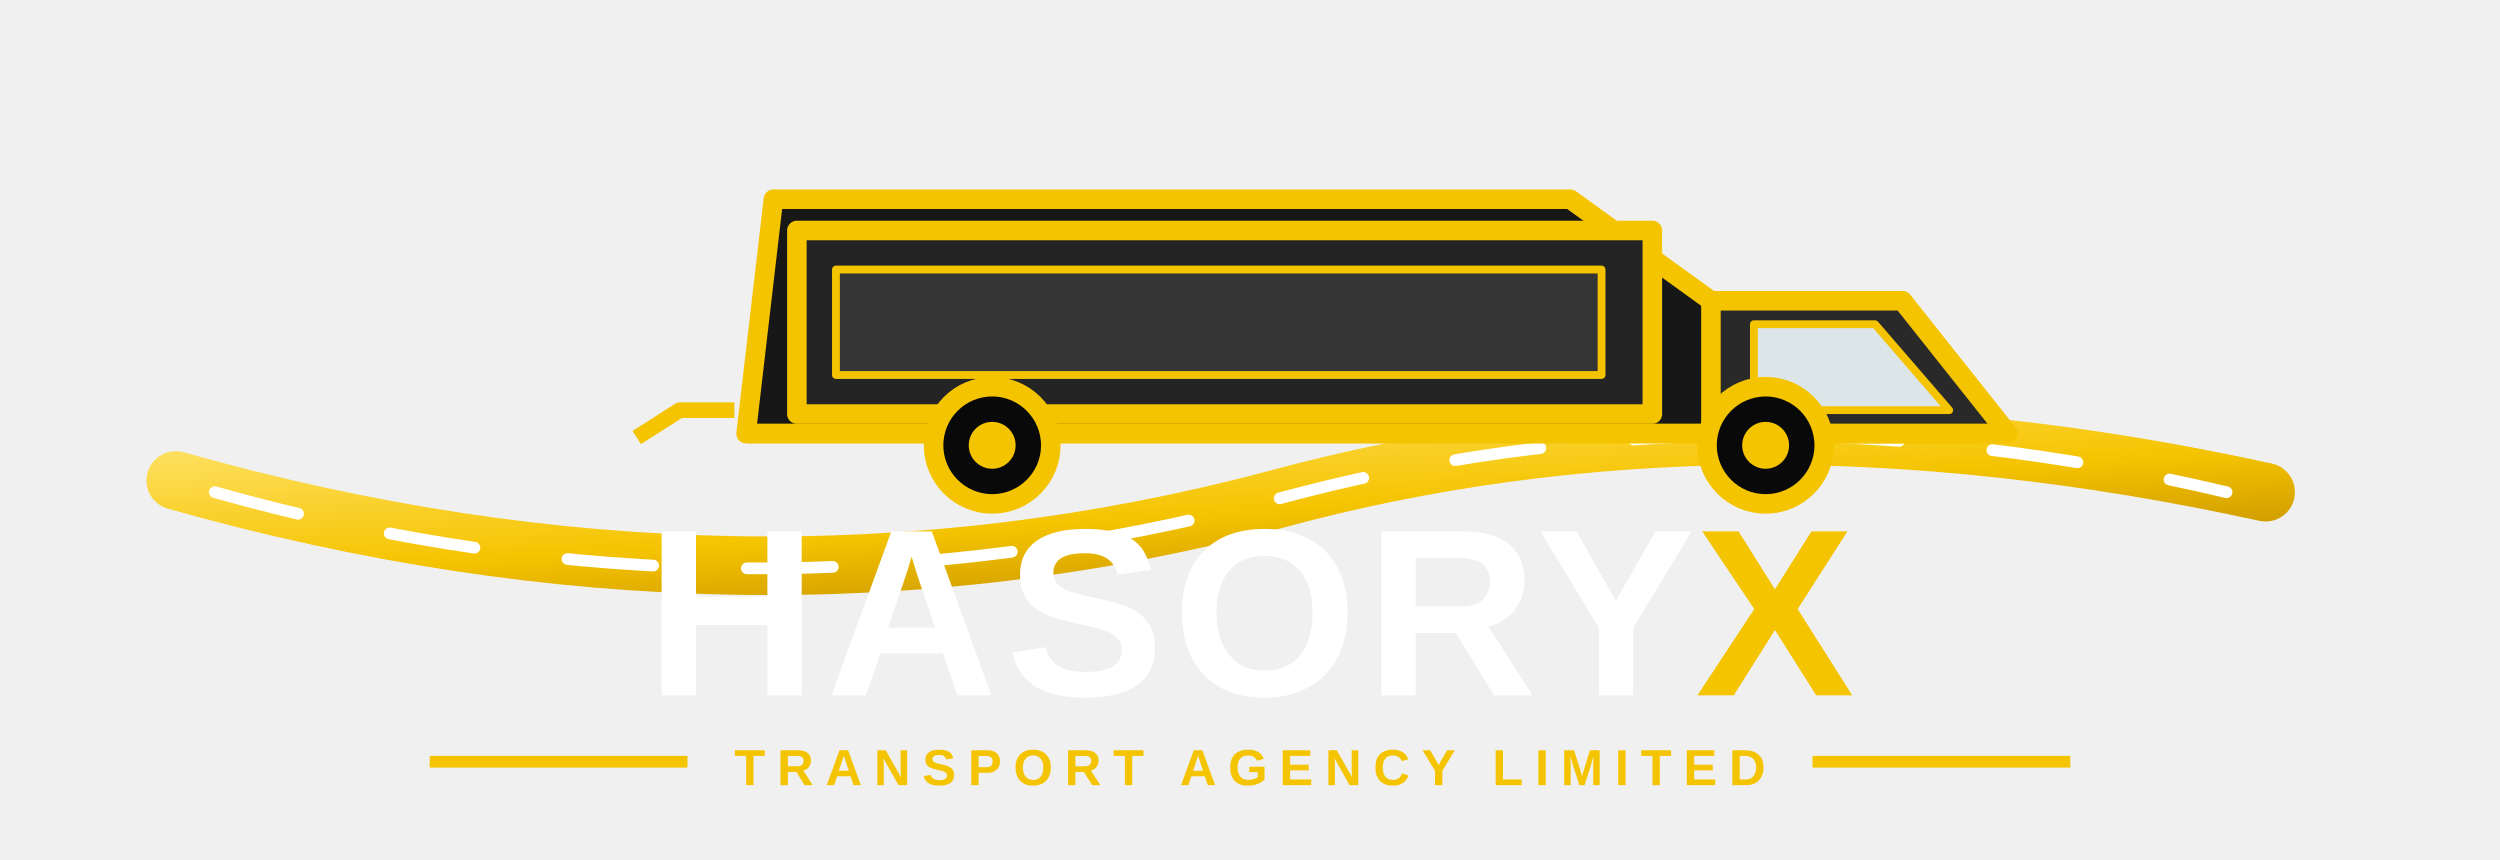
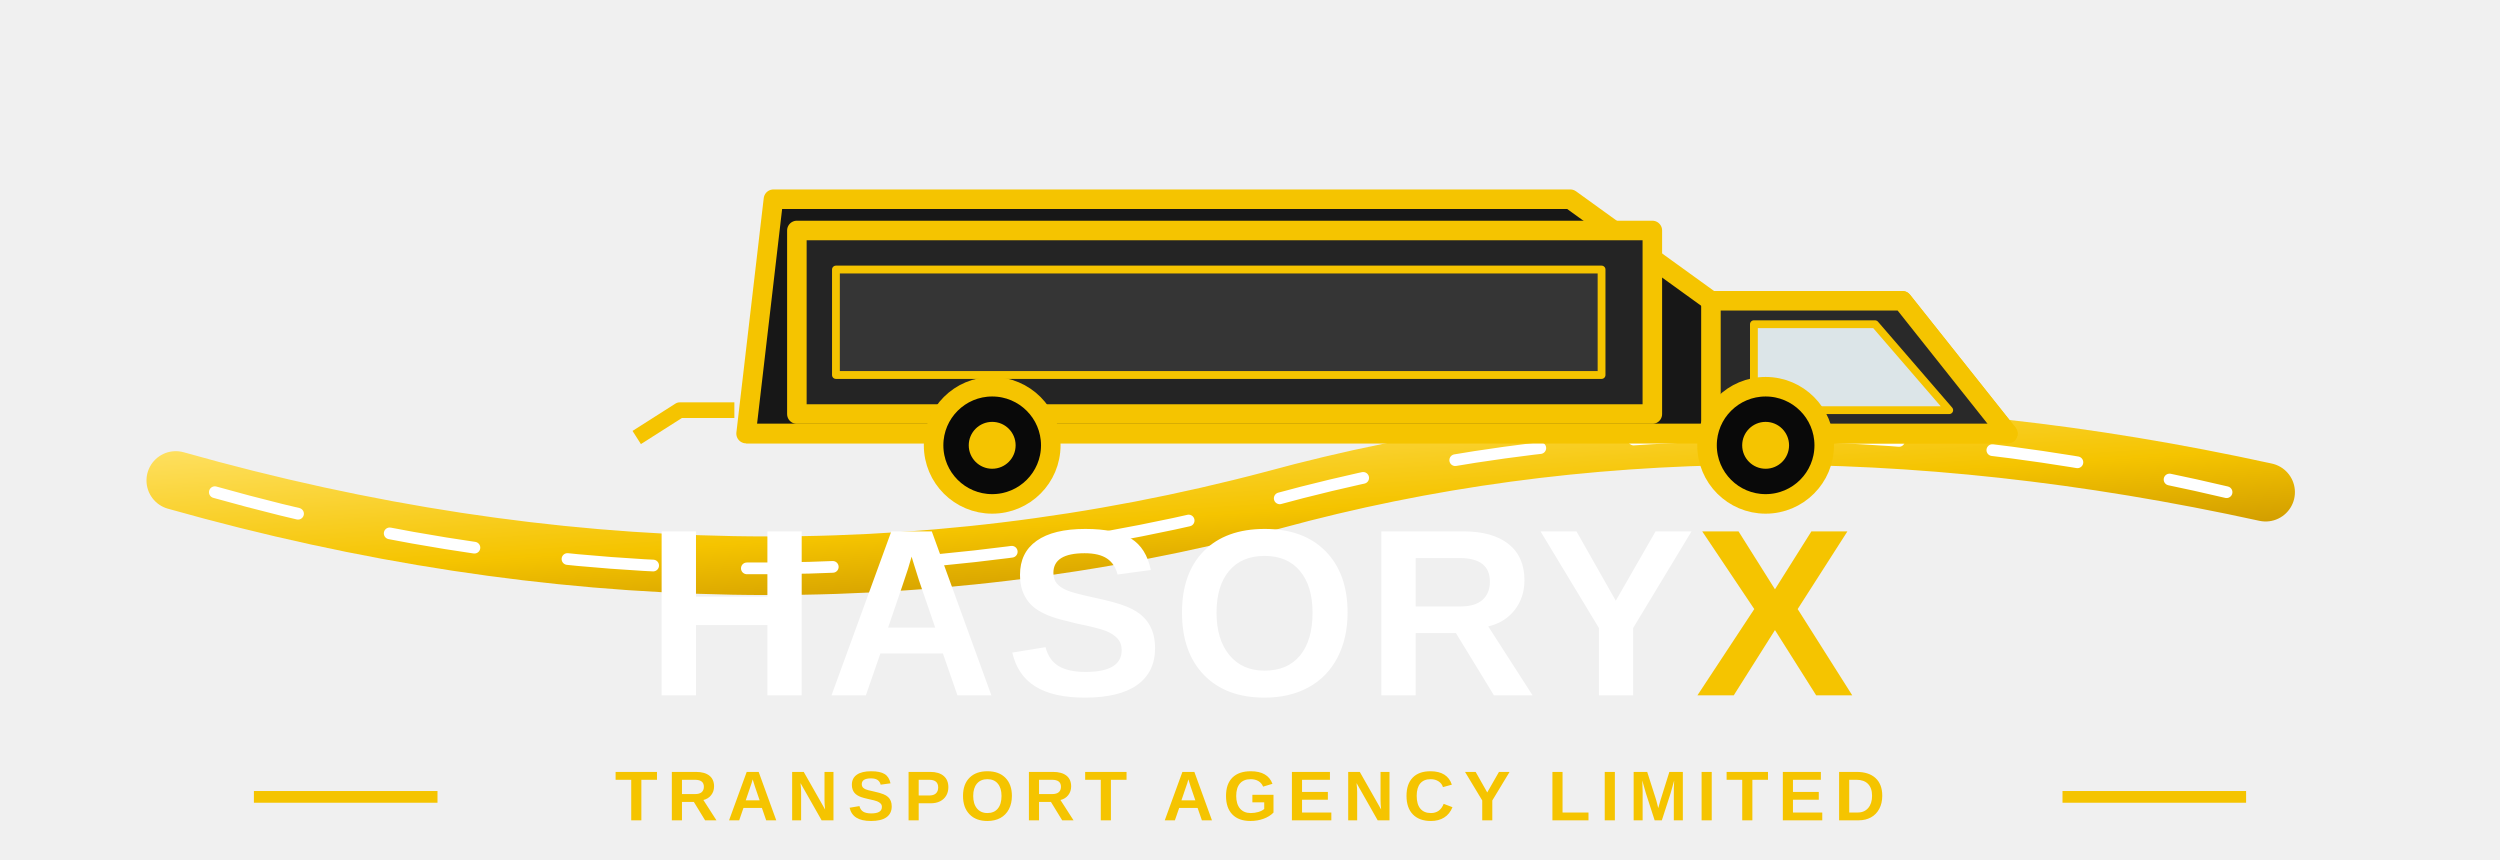
<svg xmlns="http://www.w3.org/2000/svg" viewBox="0 0 640 220" role="img" aria-labelledby="title desc">
  <defs>
    <linearGradient id="gold" x1="0" x2="1" y1="0" y2="1">
      <stop stop-color="#ffe36b" />
      <stop offset=".55" stop-color="#f5c400" />
      <stop offset="1" stop-color="#bd8700" />
    </linearGradient>
  </defs>
  <g fill="none" stroke="url(#gold)" stroke-linecap="round" stroke-linejoin="round">
    <path d="M45 123 Q190 164 326 128 Q443 96 580 126" stroke-width="15" />
    <path d="M55 126 Q190 164 326 128 Q443 96 570 126" stroke="#fff" stroke-width="3" stroke-dasharray="22 24" />
  </g>
  <g stroke="#f5c400" stroke-width="5" stroke-linejoin="round">
    <path d="M198 51 H402 L438 77 H487 L514 111 H191 Z" fill="#171717" />
    <path d="M438 77 H487 L514 111 H438 Z" fill="#292929" />
    <path d="M449 83 H480 L499 105 H449 Z" fill="#dce5e8" stroke-width="2" />
    <path d="M204 59 H423 V106 H204 Z" fill="#242424" />
    <path d="M214 69 H410 V96 H214 Z" fill="#353535" stroke-width="2" />
    <path d="M191 111 H514" fill="none" />
    <circle cx="254" cy="114" r="15" fill="#090909" />
    <circle cx="254" cy="114" r="6" fill="#f5c400" stroke="none" />
    <circle cx="452" cy="114" r="15" fill="#090909" />
    <circle cx="452" cy="114" r="6" fill="#f5c400" stroke="none" />
    <path d="M188 105 H174 L163 112" fill="none" stroke-width="4" />
  </g>
  <text x="320" y="178" text-anchor="middle" fill="#fff" font-family="Arial,sans-serif" font-size="61" font-weight="900" letter-spacing="2">HASORY<tspan fill="#f5c400">X</tspan>
  </text>
-   <path d="M110 195 H176 M464 195 H530" stroke="#f5c400" stroke-width="3" />
-   <text x="320" y="201" text-anchor="middle" fill="#f5c400" font-family="Arial,sans-serif" font-size="13" font-weight="700" letter-spacing="3">TRANSPORT AGENCY LIMITED</text>
+   <path d="M65 204 H112 M528 204 H575" stroke="#f5c400" stroke-width="3" />
+   <text x="320" y="210" text-anchor="middle" fill="#f5c400" font-family="Arial,sans-serif" font-size="18" font-weight="700" letter-spacing="2.4">TRANSPORT AGENCY LIMITED</text>
</svg>
